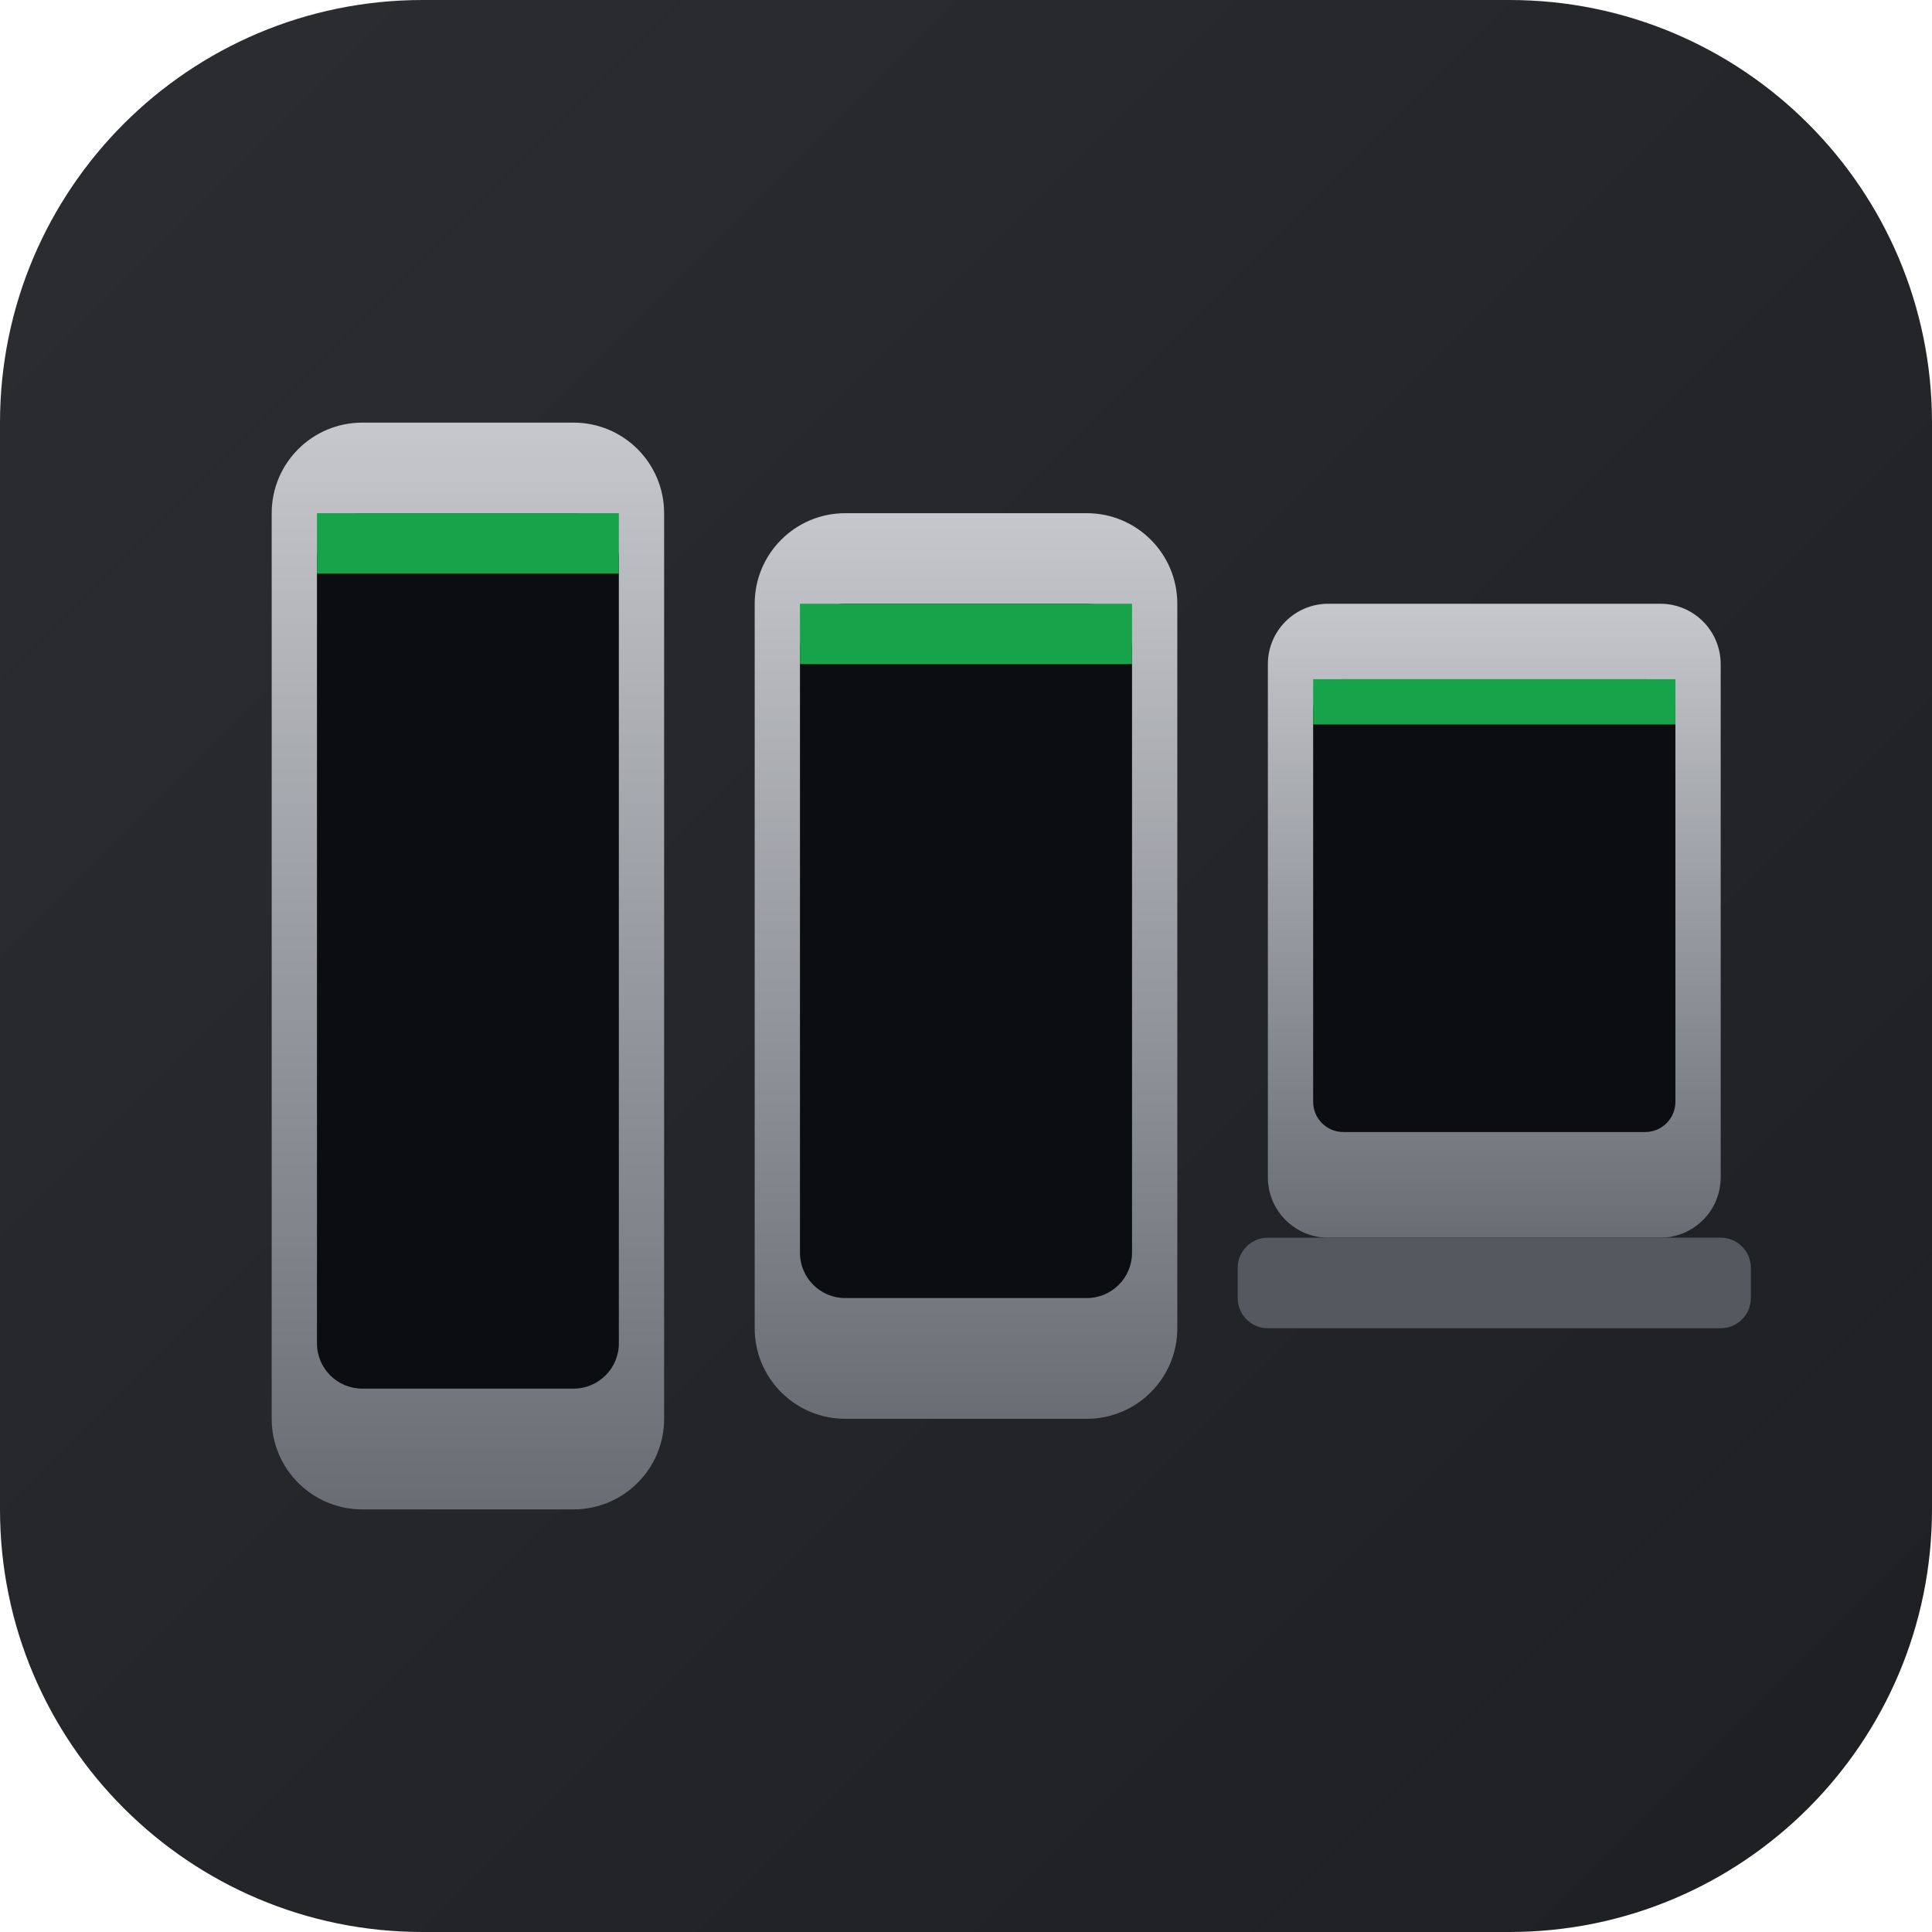
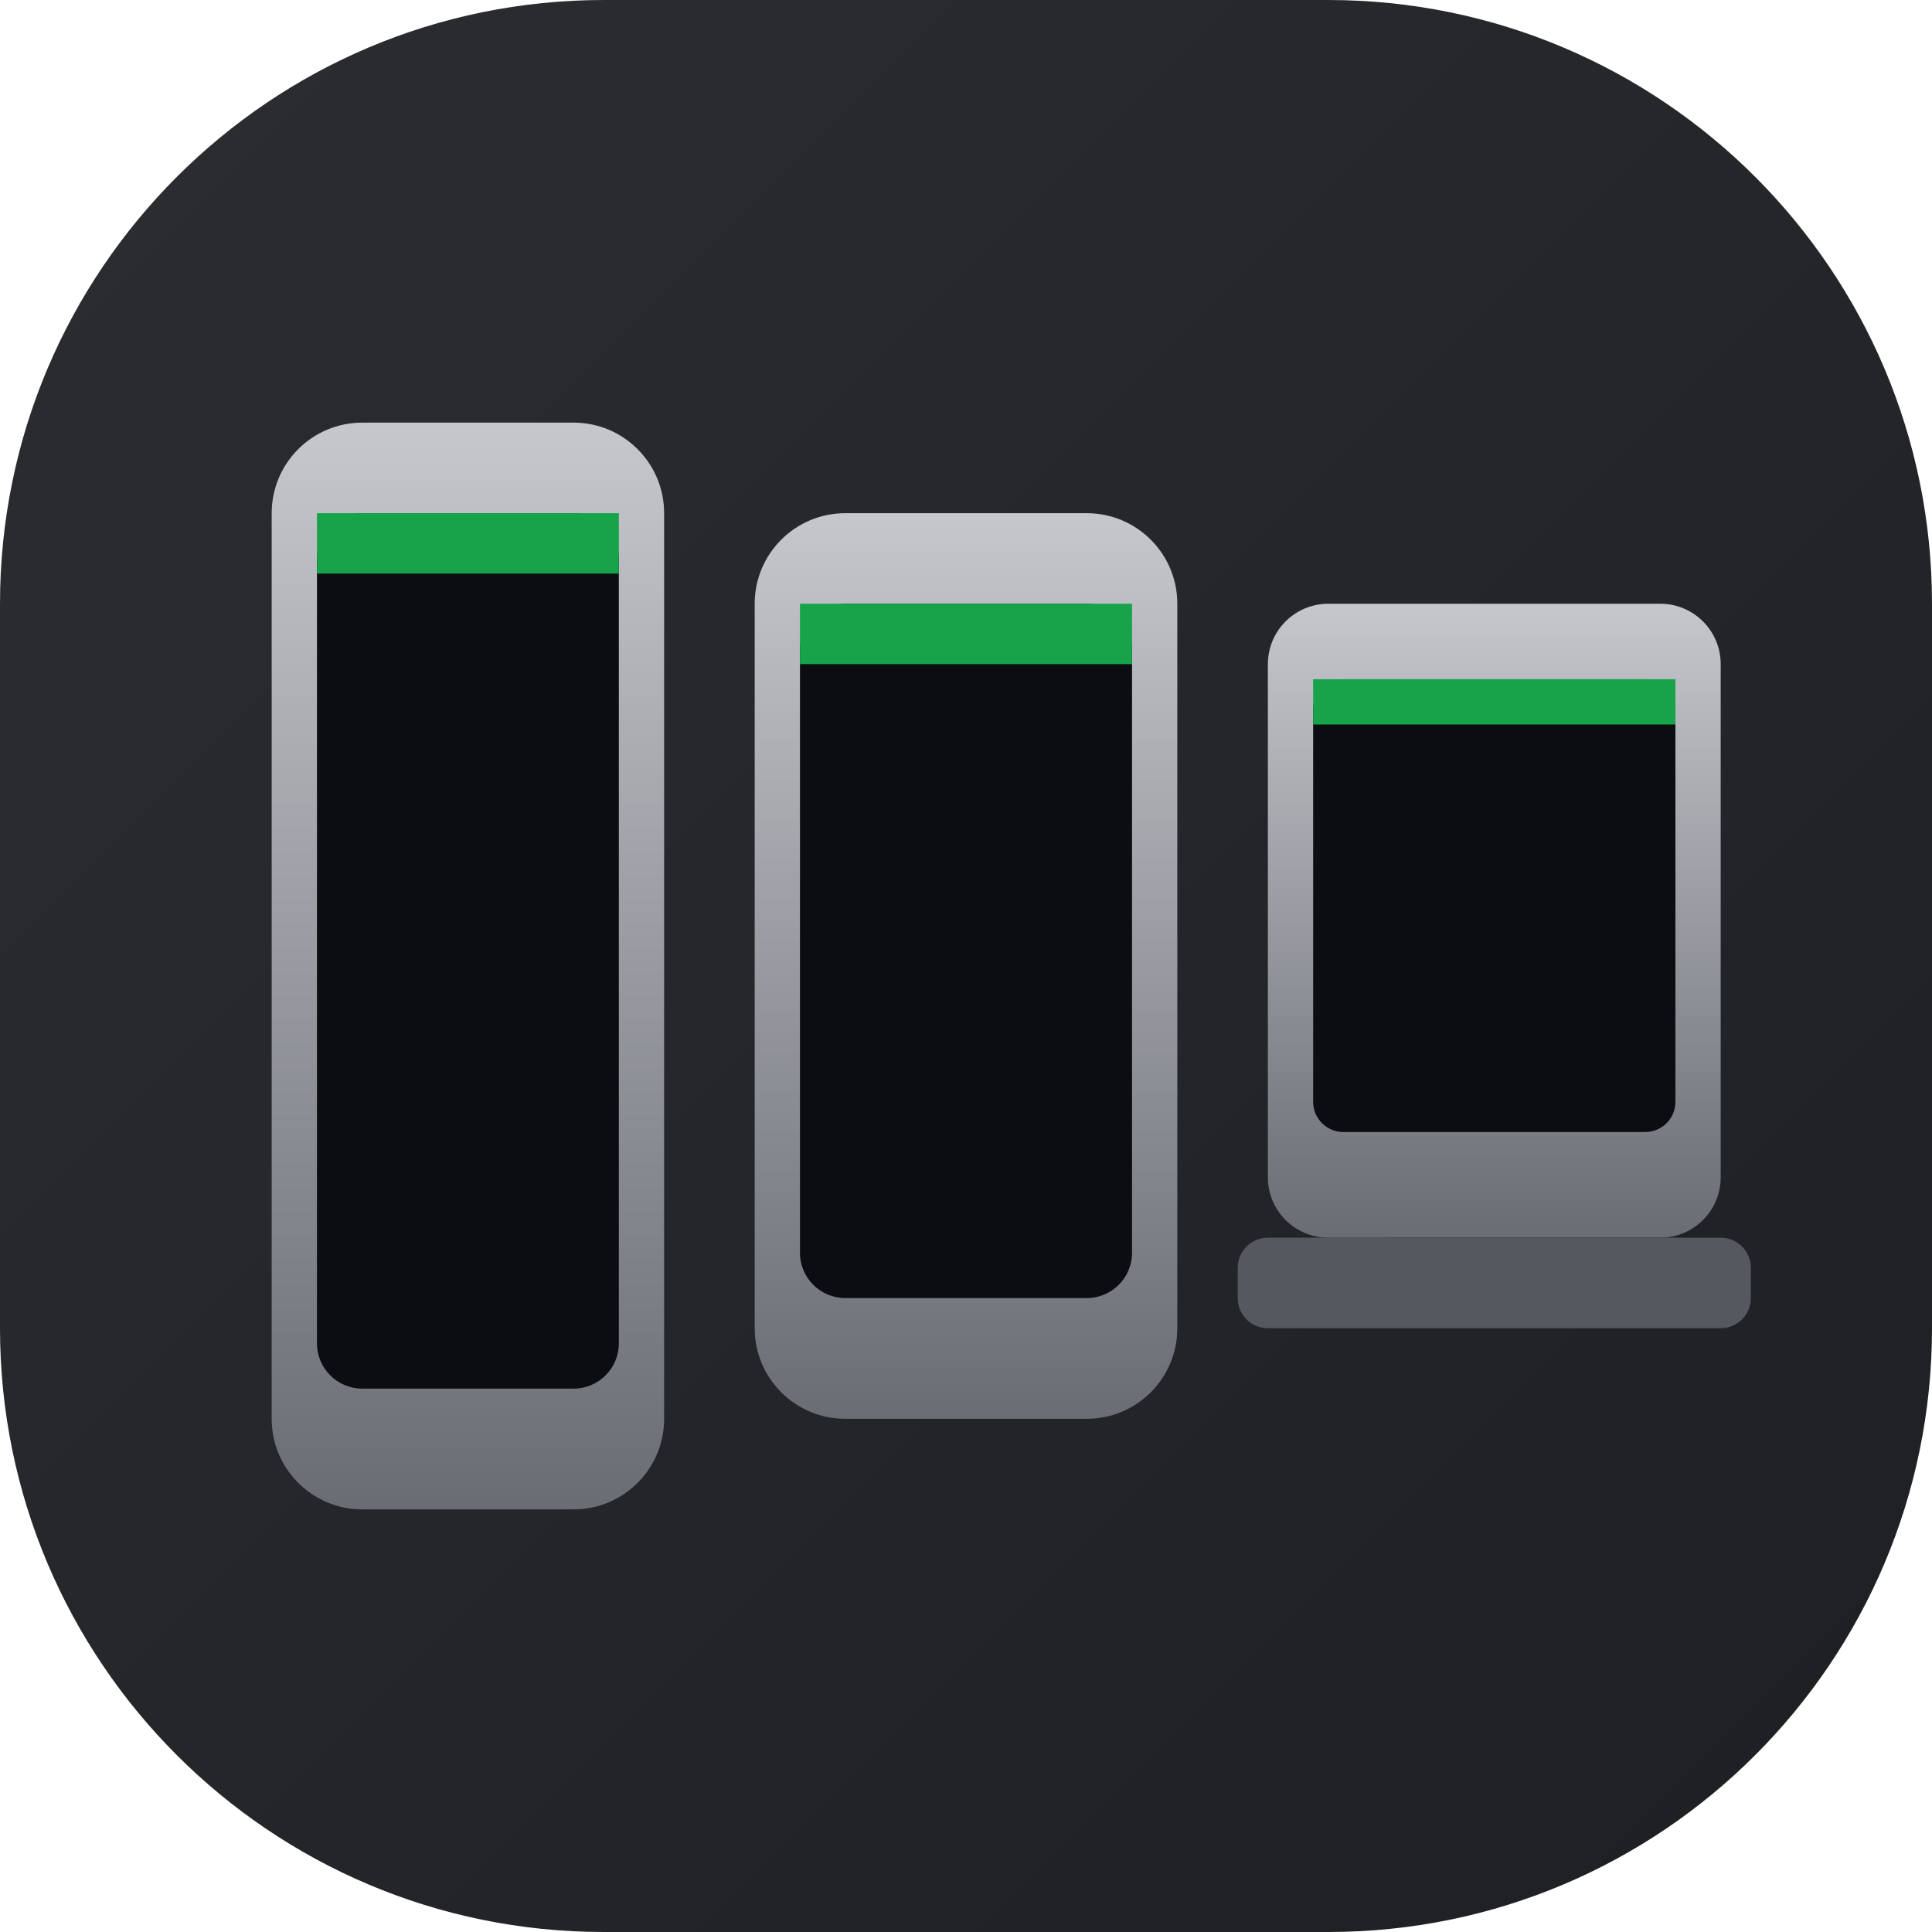
<svg xmlns="http://www.w3.org/2000/svg" viewBox="0 0 128 128" role="img" aria-label="PrixelGrid">
  <defs>
    <linearGradient id="bg" x1="0" y1="0" x2="1" y2="1">
      <stop offset="0%" stop-color="#2b2d31" />
      <stop offset="100%" stop-color="#1e1f22" />
    </linearGradient>
    <linearGradient id="metal" x1="0" y1="0" x2="0" y2="1">
      <stop offset="0%" stop-color="#c5c7cc" />
      <stop offset="100%" stop-color="#6a6d74" />
    </linearGradient>
  </defs>
-   <rect width="128" height="128" rx="28" fill="url(#bg)" />
+   <rect width="128" height="128" rx="40" fill="url(#bg)" />
  <rect x="18" y="28" width="26" height="72" rx="6" fill="url(#metal)" />
  <rect x="21" y="34" width="20" height="58" rx="3" fill="#0c0d10" />
  <rect x="21" y="34" width="20" height="4" fill="#16a34a" />
  <rect x="50" y="34" width="28" height="60" rx="6" fill="url(#metal)" />
  <rect x="53" y="40" width="22" height="46" rx="3" fill="#0c0d10" />
  <rect x="53" y="40" width="22" height="4" fill="#16a34a" />
  <rect x="84" y="40" width="30" height="42" rx="4" fill="url(#metal)" />
  <rect x="87" y="45" width="24" height="30" rx="2" fill="#0c0d10" />
  <rect x="87" y="45" width="24" height="3" fill="#16a34a" />
  <rect x="82" y="82" width="34" height="6" rx="2" fill="#55585f" />
</svg>
